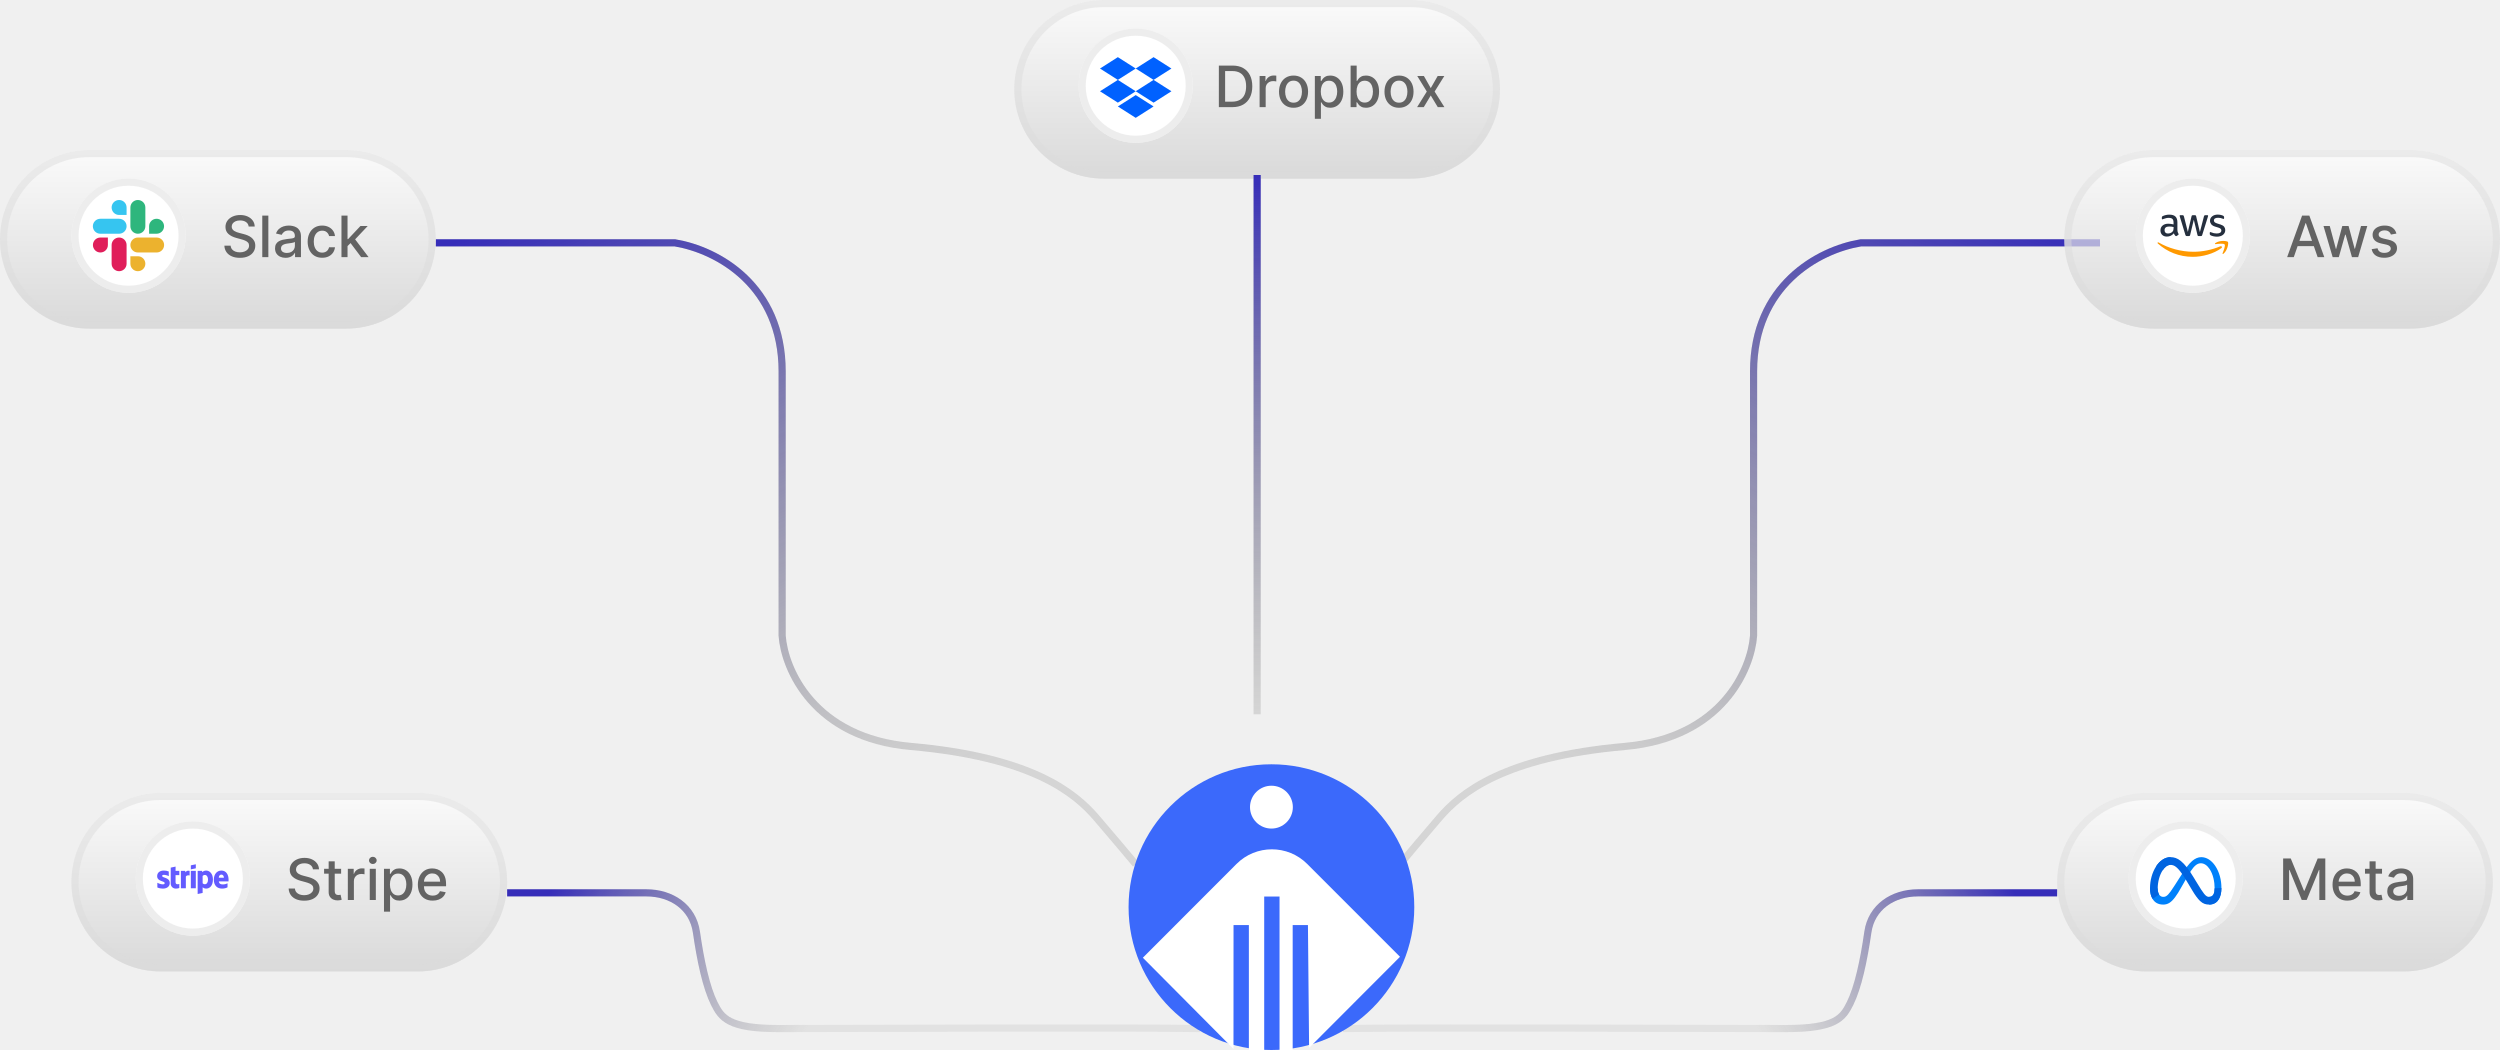
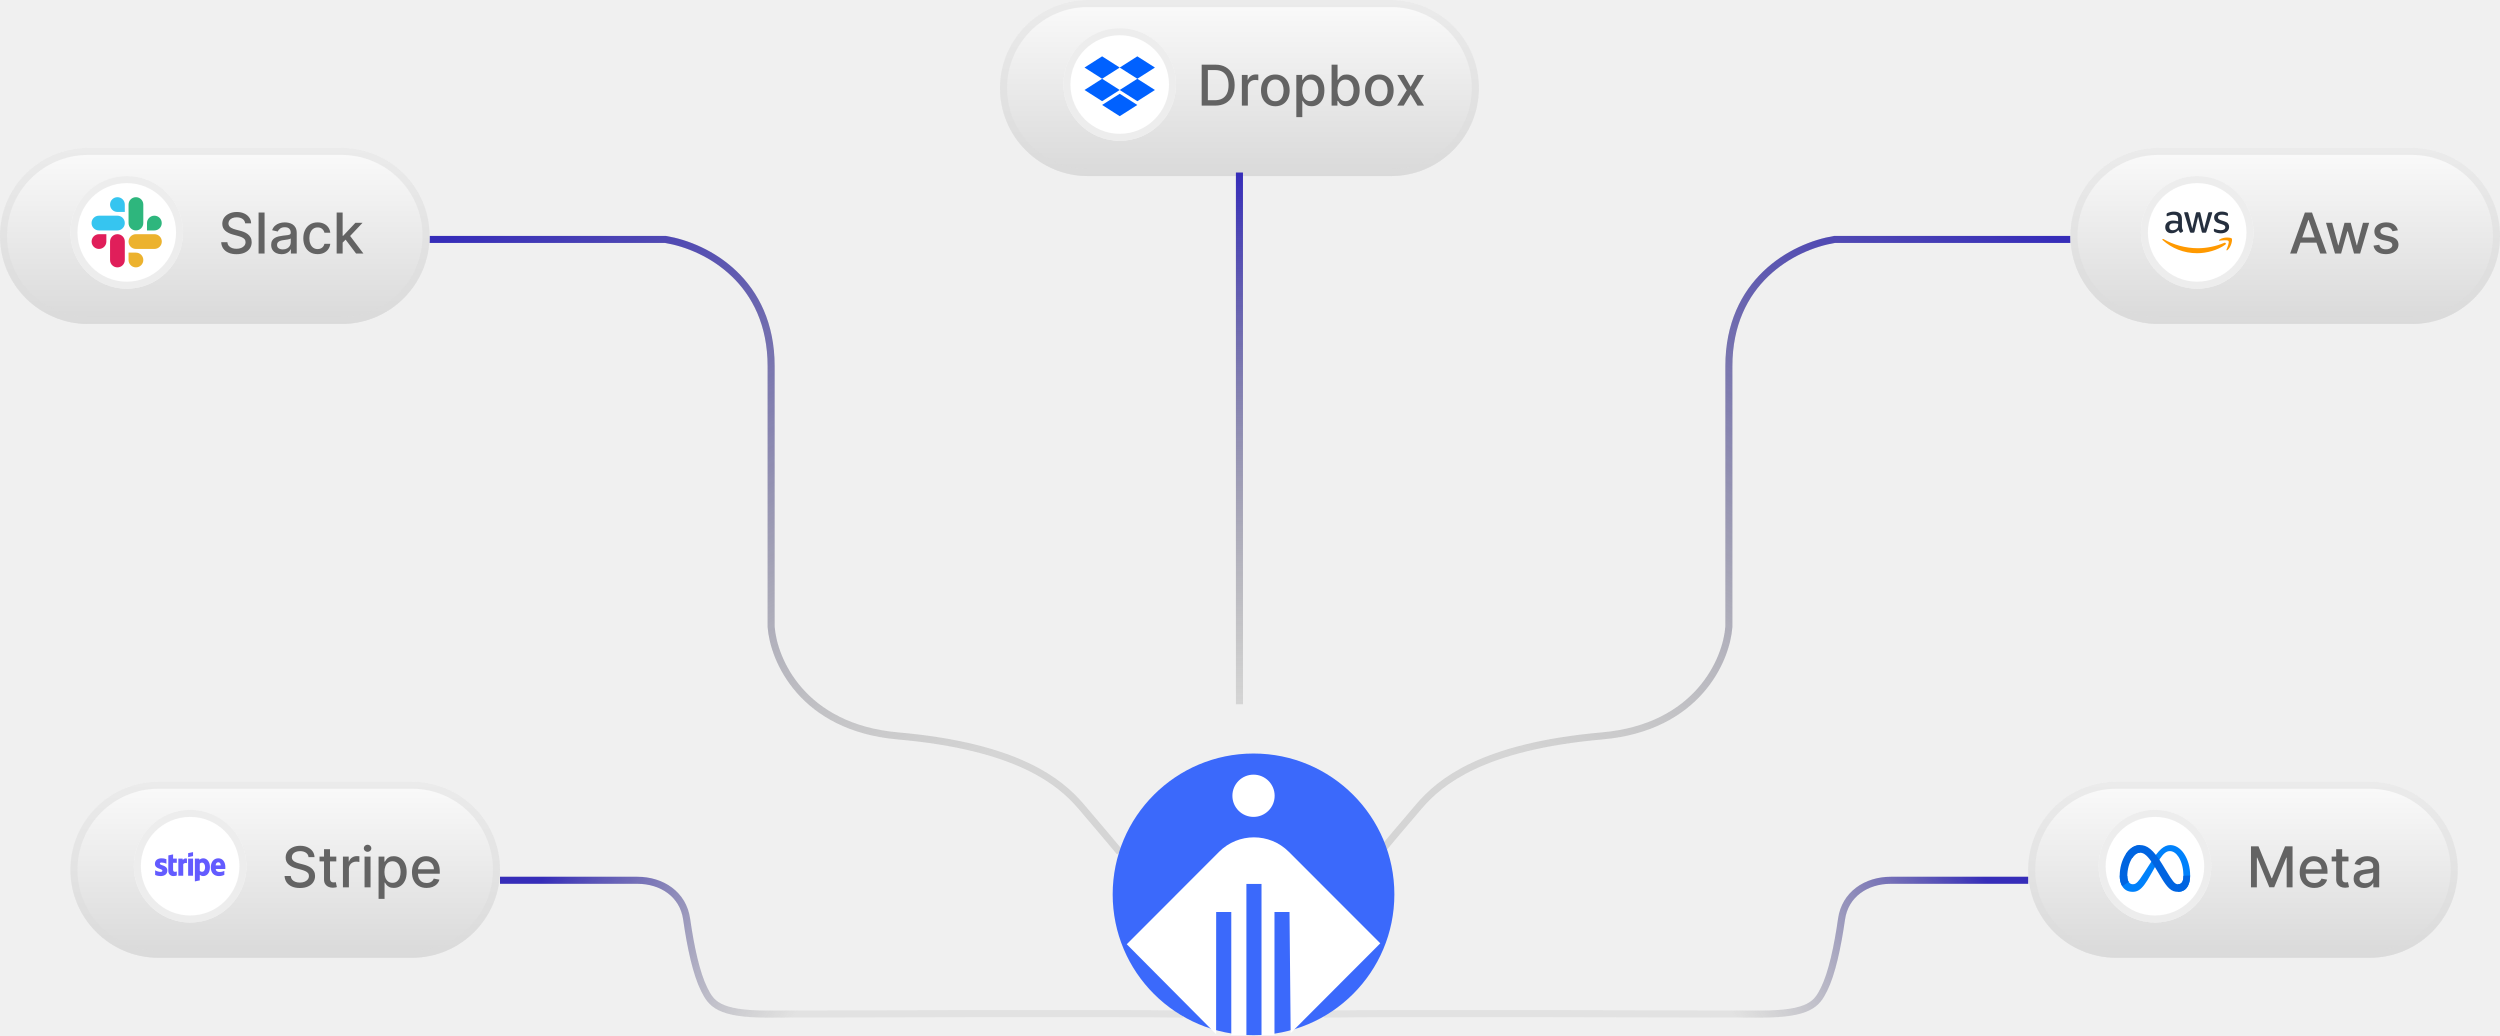
- <svg xmlns="http://www.w3.org/2000/svg" width="350" height="147" viewBox="0 0 350 147" fill="none">
+ <svg xmlns="http://www.w3.org/2000/svg" width="355" height="147" viewBox="0 0 355 147" fill="none">
  <path d="M61 34H94.5C100.5 35 109.5 40 109.5 52C109.5 61.2 109.5 80.5 109.5 89C109.833 93.667 113.9 103.3 127.5 104.5C144.5 106 150.5 111 153.5 114.5C155.9 117.3 158.167 120 159 121" stroke="#C9C9C9" stroke-opacity="0.7" />
  <path d="M61 34H94.5C100.5 35 109.5 40 109.5 52C109.5 61.2 109.5 80.5 109.5 89C109.833 93.667 113.9 103.3 127.5 104.5C144.5 106 150.5 111 153.5 114.5C155.9 117.3 158.167 120 159 121" stroke="url(#paint0_linear_1_158)" />
  <path d="M294 34H260.5C254.5 35 245.5 40 245.5 52C245.5 61.2 245.5 80.5 245.5 89C245.167 93.667 241.1 103.3 227.5 104.5C210.5 106 204.5 111 201.5 114.5C199.1 117.3 196.833 120 196 121" stroke="#C9C9C9" stroke-opacity="0.7" />
  <path d="M294 34H260.5C254.5 35 245.5 40 245.5 52C245.5 61.2 245.5 80.5 245.5 89C245.167 93.667 241.1 103.3 227.5 104.5C210.5 106 204.5 111 201.5 114.5C199.1 117.3 196.833 120 196 121" stroke="url(#paint1_linear_1_158)" />
  <rect y="21" width="61" height="25" rx="12.5" fill="url(#paint2_linear_1_158)" />
  <rect x="0.5" y="21.5" width="60" height="24" rx="12" stroke="#DCDCDC" stroke-opacity="0.5" />
  <circle cx="18" cy="33" r="8" fill="white" />
  <circle cx="18" cy="33" r="7.5" stroke="#DCDCDC" stroke-opacity="0.5" />
  <g clip-path="url(#clip0_1_158)">
    <path d="M15.103 34.302C15.103 34.881 14.635 35.349 14.056 35.349C13.476 35.349 13.008 34.881 13.008 34.302C13.008 33.722 13.476 33.254 14.056 33.254H15.103L15.103 34.302ZM15.627 34.302C15.627 33.722 16.095 33.254 16.675 33.254C17.254 33.254 17.722 33.722 17.722 34.302V36.921C17.722 37.5 17.254 37.968 16.675 37.968C16.095 37.968 15.627 37.5 15.627 36.921V34.302Z" fill="#E01E5A" />
    <path d="M16.675 30.095C16.095 30.095 15.627 29.627 15.627 29.048C15.627 28.468 16.095 28 16.675 28C17.254 28 17.722 28.468 17.722 29.048V30.095L16.675 30.095ZM16.675 30.627C17.254 30.627 17.722 31.095 17.722 31.675C17.722 32.254 17.254 32.722 16.675 32.722H14.048C13.468 32.722 13 32.254 13 31.675C13 31.095 13.468 30.627 14.048 30.627H16.675Z" fill="#36C5F0" />
    <path d="M20.873 31.675C20.873 31.095 21.341 30.627 21.921 30.627C22.5 30.627 22.968 31.095 22.968 31.675C22.968 32.254 22.5 32.722 21.921 32.722H20.873V31.675ZM20.349 31.675C20.349 32.254 19.881 32.722 19.302 32.722C18.722 32.722 18.254 32.254 18.254 31.675V29.048C18.254 28.468 18.722 28 19.302 28C19.881 28 20.349 28.468 20.349 29.048L20.349 31.675Z" fill="#2EB67D" />
    <path d="M19.302 35.873C19.881 35.873 20.349 36.341 20.349 36.921C20.349 37.5 19.881 37.968 19.302 37.968C18.722 37.968 18.254 37.5 18.254 36.921V35.873H19.302ZM19.302 35.349C18.722 35.349 18.254 34.881 18.254 34.302C18.254 33.722 18.722 33.254 19.302 33.254H21.929C22.508 33.254 22.976 33.722 22.976 34.302C22.976 34.881 22.508 35.349 21.929 35.349H19.302Z" fill="#ECB22E" />
  </g>
  <path d="M34.812 31.71C34.782 31.441 34.657 31.233 34.438 31.085C34.218 30.936 33.941 30.861 33.608 30.861C33.369 30.861 33.163 30.899 32.989 30.974C32.814 31.048 32.679 31.151 32.582 31.281C32.488 31.41 32.44 31.557 32.44 31.722C32.44 31.86 32.472 31.979 32.537 32.08C32.603 32.18 32.689 32.264 32.795 32.332C32.903 32.399 33.019 32.455 33.142 32.5C33.265 32.544 33.383 32.58 33.497 32.608L34.065 32.756C34.251 32.801 34.441 32.863 34.636 32.94C34.831 33.018 35.012 33.12 35.179 33.247C35.346 33.374 35.48 33.531 35.582 33.719C35.687 33.906 35.739 34.131 35.739 34.392C35.739 34.722 35.653 35.014 35.483 35.27C35.314 35.526 35.069 35.727 34.747 35.875C34.427 36.023 34.04 36.097 33.585 36.097C33.15 36.097 32.773 36.028 32.455 35.889C32.136 35.751 31.887 35.555 31.707 35.301C31.527 35.045 31.428 34.742 31.409 34.392H32.29C32.307 34.602 32.375 34.778 32.494 34.918C32.615 35.056 32.77 35.159 32.957 35.227C33.147 35.294 33.354 35.327 33.58 35.327C33.828 35.327 34.048 35.288 34.242 35.21C34.437 35.131 34.59 35.021 34.702 34.881C34.813 34.739 34.869 34.573 34.869 34.383C34.869 34.211 34.82 34.07 34.722 33.96C34.625 33.85 34.493 33.76 34.327 33.688C34.162 33.615 33.975 33.552 33.767 33.497L33.08 33.31C32.614 33.183 32.244 32.996 31.972 32.75C31.701 32.504 31.565 32.178 31.565 31.773C31.565 31.438 31.656 31.145 31.838 30.895C32.02 30.645 32.266 30.451 32.577 30.312C32.887 30.172 33.238 30.102 33.628 30.102C34.022 30.102 34.369 30.171 34.67 30.31C34.974 30.448 35.212 30.638 35.386 30.881C35.561 31.121 35.651 31.398 35.659 31.71H34.812ZM37.569 30.182V36H36.719V30.182H37.569ZM39.981 36.097C39.705 36.097 39.455 36.045 39.231 35.943C39.008 35.839 38.831 35.688 38.7 35.492C38.572 35.294 38.507 35.053 38.507 34.767C38.507 34.521 38.554 34.318 38.649 34.159C38.744 34 38.872 33.874 39.033 33.781C39.194 33.688 39.374 33.618 39.572 33.571C39.771 33.524 39.974 33.488 40.18 33.463C40.442 33.433 40.654 33.408 40.817 33.389C40.98 33.368 41.098 33.335 41.172 33.29C41.246 33.244 41.283 33.17 41.283 33.068V33.048C41.283 32.8 41.213 32.608 41.072 32.472C40.934 32.335 40.728 32.267 40.453 32.267C40.167 32.267 39.942 32.331 39.777 32.457C39.614 32.582 39.501 32.722 39.439 32.875L38.641 32.693C38.735 32.428 38.874 32.214 39.055 32.051C39.239 31.886 39.45 31.767 39.689 31.693C39.928 31.617 40.178 31.579 40.442 31.579C40.616 31.579 40.801 31.6 40.996 31.642C41.193 31.682 41.376 31.756 41.547 31.864C41.719 31.972 41.86 32.126 41.97 32.327C42.08 32.526 42.135 32.784 42.135 33.102V36H41.305V35.403H41.271C41.216 35.513 41.134 35.621 41.024 35.727C40.914 35.833 40.773 35.921 40.601 35.992C40.428 36.062 40.222 36.097 39.981 36.097ZM40.166 35.415C40.401 35.415 40.602 35.368 40.769 35.276C40.937 35.183 41.065 35.062 41.152 34.912C41.241 34.76 41.285 34.599 41.285 34.426V33.864C41.255 33.894 41.197 33.922 41.109 33.949C41.024 33.974 40.927 33.995 40.817 34.014C40.707 34.031 40.6 34.047 40.496 34.062C40.392 34.076 40.304 34.087 40.234 34.097C40.07 34.117 39.919 34.153 39.783 34.202C39.648 34.251 39.54 34.322 39.459 34.415C39.379 34.506 39.34 34.627 39.34 34.778C39.34 34.989 39.417 35.148 39.572 35.256C39.728 35.362 39.926 35.415 40.166 35.415ZM45.104 36.088C44.682 36.088 44.318 35.992 44.014 35.801C43.711 35.608 43.477 35.342 43.315 35.003C43.152 34.664 43.07 34.276 43.07 33.838C43.07 33.395 43.154 33.004 43.32 32.665C43.487 32.324 43.722 32.058 44.025 31.866C44.328 31.675 44.685 31.579 45.096 31.579C45.427 31.579 45.723 31.641 45.982 31.764C46.242 31.885 46.451 32.056 46.61 32.276C46.771 32.495 46.867 32.752 46.897 33.045H46.07C46.025 32.841 45.921 32.665 45.758 32.517C45.597 32.369 45.381 32.295 45.11 32.295C44.873 32.295 44.666 32.358 44.488 32.483C44.312 32.606 44.175 32.782 44.076 33.011C43.977 33.239 43.928 33.508 43.928 33.818C43.928 34.136 43.977 34.411 44.073 34.642C44.17 34.873 44.306 35.052 44.482 35.179C44.66 35.306 44.87 35.369 45.11 35.369C45.271 35.369 45.417 35.34 45.548 35.281C45.68 35.221 45.791 35.135 45.88 35.023C45.971 34.911 46.034 34.776 46.07 34.619H46.897C46.867 34.901 46.775 35.153 46.621 35.375C46.468 35.597 46.263 35.771 46.005 35.898C45.749 36.025 45.449 36.088 45.104 36.088ZM48.587 34.52L48.581 33.483H48.729L50.467 31.636H51.484L49.501 33.739H49.368L48.587 34.52ZM47.805 36V30.182H48.655V36H47.805ZM50.561 36L48.999 33.926L49.584 33.332L51.604 36H50.561Z" fill="#636363" />
  <rect x="10" y="111" width="61" height="25" rx="12.5" fill="url(#paint3_linear_1_158)" />
  <rect x="10.5" y="111.5" width="60" height="24" rx="12" stroke="#DCDCDC" stroke-opacity="0.5" />
  <circle cx="27" cy="123" r="8" fill="white" />
  <circle cx="27" cy="123" r="7.5" stroke="#DCDCDC" stroke-opacity="0.5" />
  <g clip-path="url(#clip1_1_158)">
    <path d="M32 123.15C32 122.439 31.655 121.878 30.997 121.878C30.336 121.878 29.936 122.439 29.936 123.144C29.936 123.981 30.408 124.403 31.086 124.403C31.417 124.403 31.667 124.328 31.855 124.222V123.667C31.667 123.761 31.45 123.819 31.175 123.819C30.905 123.819 30.667 123.725 30.636 123.397H31.994C31.994 123.361 32 123.217 32 123.15ZM30.628 122.886C30.628 122.572 30.82 122.442 30.994 122.442C31.164 122.442 31.345 122.572 31.345 122.886H30.628ZM28.864 121.878C28.592 121.878 28.417 122.006 28.32 122.094L28.283 121.922H27.672V125.161L28.367 125.014L28.369 124.228C28.47 124.3 28.617 124.403 28.861 124.403C29.358 124.403 29.811 124.003 29.811 123.122C29.808 122.317 29.35 121.878 28.864 121.878M28.697 123.792C28.533 123.792 28.436 123.733 28.369 123.661L28.367 122.631C28.439 122.55 28.539 122.494 28.697 122.494C28.95 122.494 29.125 122.778 29.125 123.142C29.125 123.514 28.953 123.792 28.697 123.792ZM26.717 121.714L27.414 121.564V121L26.717 121.147V121.714ZM26.717 121.925H27.414V124.356H26.717V121.925ZM25.97 122.131L25.925 121.925H25.325V124.356H26.02V122.708C26.183 122.494 26.461 122.533 26.547 122.564V121.925C26.458 121.892 26.133 121.831 25.97 122.131ZM24.581 121.322L23.903 121.467L23.9 123.692C23.9 124.103 24.208 124.406 24.619 124.406C24.847 124.406 25.014 124.364 25.105 124.314V123.75C25.017 123.786 24.578 123.914 24.578 123.503V122.517H25.105V121.925H24.578L24.581 121.322ZM22.703 122.631C22.703 122.522 22.792 122.481 22.939 122.481C23.15 122.481 23.417 122.544 23.628 122.658V122.006C23.397 121.914 23.169 121.878 22.939 121.878C22.375 121.878 22 122.172 22 122.664C22 123.431 23.055 123.308 23.055 123.639C23.055 123.767 22.945 123.808 22.789 123.808C22.558 123.808 22.264 123.714 22.03 123.586V124.247C22.289 124.358 22.55 124.406 22.789 124.406C23.367 124.406 23.764 124.119 23.764 123.622C23.761 122.794 22.703 122.942 22.703 122.631Z" fill="#635BFF" />
  </g>
  <path d="M43.812 121.71C43.782 121.441 43.657 121.233 43.438 121.085C43.218 120.936 42.941 120.861 42.608 120.861C42.369 120.861 42.163 120.899 41.989 120.974C41.814 121.048 41.679 121.151 41.582 121.281C41.488 121.41 41.44 121.557 41.44 121.722C41.44 121.86 41.472 121.979 41.537 122.08C41.603 122.18 41.689 122.264 41.795 122.332C41.903 122.399 42.019 122.455 42.142 122.5C42.265 122.544 42.383 122.58 42.497 122.608L43.065 122.756C43.251 122.801 43.441 122.863 43.636 122.94C43.831 123.018 44.012 123.12 44.179 123.247C44.346 123.374 44.48 123.531 44.582 123.719C44.687 123.906 44.739 124.131 44.739 124.392C44.739 124.722 44.653 125.014 44.483 125.27C44.314 125.526 44.069 125.727 43.747 125.875C43.427 126.023 43.04 126.097 42.585 126.097C42.15 126.097 41.773 126.027 41.455 125.889C41.136 125.751 40.887 125.555 40.707 125.301C40.528 125.045 40.428 124.742 40.409 124.392H41.29C41.307 124.602 41.375 124.777 41.494 124.918C41.615 125.056 41.77 125.159 41.957 125.227C42.147 125.294 42.354 125.327 42.58 125.327C42.828 125.327 43.048 125.288 43.242 125.21C43.437 125.131 43.59 125.021 43.702 124.881C43.813 124.739 43.869 124.573 43.869 124.384C43.869 124.211 43.82 124.07 43.722 123.96C43.625 123.85 43.493 123.759 43.327 123.688C43.162 123.616 42.975 123.552 42.767 123.497L42.08 123.31C41.614 123.183 41.244 122.996 40.972 122.75C40.701 122.504 40.565 122.178 40.565 121.773C40.565 121.437 40.656 121.145 40.838 120.895C41.02 120.645 41.266 120.451 41.577 120.312C41.887 120.172 42.238 120.102 42.628 120.102C43.022 120.102 43.369 120.171 43.67 120.31C43.974 120.448 44.212 120.638 44.386 120.881C44.561 121.121 44.651 121.398 44.659 121.71H43.812ZM47.756 121.636V122.318H45.373V121.636H47.756ZM46.012 120.591H46.861V124.719C46.861 124.884 46.886 125.008 46.935 125.091C46.985 125.172 47.048 125.228 47.126 125.259C47.205 125.287 47.291 125.301 47.384 125.301C47.452 125.301 47.512 125.296 47.563 125.287C47.614 125.277 47.654 125.27 47.682 125.264L47.836 125.966C47.787 125.985 47.717 126.004 47.626 126.023C47.535 126.044 47.421 126.055 47.285 126.057C47.061 126.061 46.853 126.021 46.66 125.938C46.467 125.854 46.31 125.725 46.191 125.551C46.072 125.377 46.012 125.158 46.012 124.895V120.591ZM48.696 126V121.636H49.517V122.33H49.562C49.642 122.095 49.782 121.91 49.983 121.776C50.186 121.639 50.415 121.571 50.67 121.571C50.724 121.571 50.786 121.573 50.858 121.577C50.932 121.58 50.99 121.585 51.031 121.591V122.403C50.997 122.394 50.937 122.384 50.849 122.372C50.762 122.359 50.675 122.352 50.588 122.352C50.387 122.352 50.208 122.395 50.051 122.48C49.896 122.563 49.773 122.68 49.682 122.83C49.591 122.977 49.545 123.146 49.545 123.335V126H48.696ZM51.766 126V121.636H52.616V126H51.766ZM52.195 120.963C52.048 120.963 51.921 120.914 51.815 120.815C51.711 120.715 51.658 120.596 51.658 120.457C51.658 120.317 51.711 120.198 51.815 120.099C51.921 119.999 52.048 119.949 52.195 119.949C52.343 119.949 52.469 119.999 52.573 120.099C52.679 120.198 52.732 120.317 52.732 120.457C52.732 120.596 52.679 120.715 52.573 120.815C52.469 120.914 52.343 120.963 52.195 120.963ZM53.758 127.636V121.636H54.588V122.344H54.659C54.708 122.253 54.779 122.148 54.872 122.028C54.965 121.909 55.094 121.805 55.258 121.716C55.423 121.625 55.641 121.58 55.912 121.58C56.264 121.58 56.579 121.669 56.855 121.847C57.132 122.025 57.349 122.281 57.506 122.616C57.665 122.952 57.744 123.355 57.744 123.827C57.744 124.298 57.666 124.703 57.508 125.04C57.351 125.375 57.135 125.634 56.861 125.815C56.586 125.995 56.273 126.085 55.92 126.085C55.655 126.085 55.438 126.041 55.27 125.952C55.103 125.863 54.972 125.759 54.878 125.639C54.783 125.52 54.71 125.414 54.659 125.321H54.608V127.636H53.758ZM54.591 123.818C54.591 124.125 54.635 124.394 54.724 124.625C54.813 124.856 54.942 125.037 55.111 125.168C55.279 125.296 55.486 125.361 55.73 125.361C55.984 125.361 56.196 125.294 56.367 125.159C56.537 125.023 56.666 124.838 56.753 124.605C56.842 124.372 56.886 124.11 56.886 123.818C56.886 123.53 56.843 123.272 56.756 123.043C56.67 122.813 56.542 122.633 56.369 122.5C56.199 122.367 55.986 122.301 55.73 122.301C55.484 122.301 55.276 122.365 55.105 122.491C54.937 122.618 54.809 122.795 54.722 123.023C54.635 123.25 54.591 123.515 54.591 123.818ZM60.577 126.088C60.147 126.088 59.776 125.996 59.466 125.812C59.157 125.627 58.919 125.366 58.75 125.031C58.583 124.694 58.5 124.299 58.5 123.847C58.5 123.4 58.583 123.006 58.75 122.665C58.919 122.324 59.153 122.058 59.455 121.866C59.758 121.675 60.112 121.58 60.517 121.58C60.763 121.58 61.002 121.62 61.233 121.702C61.464 121.783 61.671 121.911 61.855 122.085C62.039 122.259 62.184 122.486 62.29 122.764C62.396 123.041 62.449 123.377 62.449 123.773V124.074H58.98V123.438H61.617C61.617 123.214 61.571 123.016 61.48 122.844C61.389 122.67 61.261 122.532 61.097 122.432C60.934 122.331 60.742 122.281 60.523 122.281C60.284 122.281 60.076 122.34 59.898 122.457C59.722 122.573 59.585 122.724 59.489 122.912C59.394 123.098 59.347 123.299 59.347 123.517V124.014C59.347 124.306 59.398 124.554 59.5 124.759C59.604 124.963 59.749 125.119 59.935 125.227C60.12 125.333 60.337 125.386 60.585 125.386C60.746 125.386 60.893 125.364 61.026 125.318C61.158 125.271 61.273 125.201 61.369 125.108C61.466 125.015 61.54 124.901 61.591 124.764L62.395 124.909C62.331 125.146 62.215 125.353 62.048 125.531C61.883 125.707 61.676 125.845 61.426 125.943C61.178 126.04 60.895 126.088 60.577 126.088Z" fill="#636363" />
  <rect x="288" y="111" width="61" height="25" rx="12.5" fill="url(#paint4_linear_1_158)" />
  <rect x="288.5" y="111.5" width="60" height="24" rx="12" stroke="#DCDCDC" stroke-opacity="0.5" />
  <circle cx="306" cy="123" r="8" fill="white" />
  <circle cx="306" cy="123" r="7.5" stroke="#DCDCDC" stroke-opacity="0.5" />
  <g clip-path="url(#clip2_1_158)">
    <path d="M302.08 124.38C302.08 124.762 302.164 125.055 302.273 125.233C302.417 125.465 302.631 125.563 302.85 125.563C303.131 125.563 303.389 125.493 303.886 124.807C304.283 124.256 304.752 123.483 305.068 122.999L305.602 122.178C305.973 121.608 306.402 120.975 306.895 120.545C307.297 120.195 307.73 120 308.167 120C308.9 120 309.597 120.425 310.132 121.221C310.716 122.093 311 123.192 311 124.325C311 124.999 310.867 125.494 310.641 125.886C310.423 126.264 309.997 126.642 309.281 126.642V125.563C309.894 125.563 310.047 125 310.047 124.355C310.047 123.437 309.833 122.417 309.361 121.688C309.026 121.172 308.592 120.856 308.115 120.856C307.598 120.856 307.183 121.245 306.716 121.94C306.467 122.309 306.212 122.758 305.926 123.266L305.611 123.824C304.978 124.946 304.818 125.202 304.502 125.624C303.947 126.362 303.473 126.642 302.85 126.642C302.11 126.642 301.642 126.322 301.353 125.839C301.116 125.446 301 124.93 301 124.342L302.08 124.38Z" fill="#0081FB" />
    <path d="M301.852 121.297C302.347 120.534 303.061 120 303.881 120C304.356 120 304.828 120.141 305.32 120.543C305.859 120.983 306.434 121.707 307.151 122.901L307.408 123.329C308.028 124.363 308.381 124.895 308.588 125.145C308.853 125.467 309.039 125.563 309.281 125.563C309.894 125.563 310.047 125 310.047 124.355L311 124.325C311 124.999 310.867 125.494 310.641 125.886C310.423 126.264 309.997 126.642 309.281 126.642C308.836 126.642 308.442 126.545 308.005 126.134C307.67 125.818 307.278 125.257 306.977 124.753L306.08 123.255C305.63 122.503 305.217 121.943 304.978 121.689C304.721 121.416 304.391 121.086 303.864 121.086C303.437 121.086 303.075 121.385 302.771 121.843L301.852 121.297Z" fill="url(#paint5_linear_1_158)" />
    <path d="M303.864 121.086C303.437 121.086 303.075 121.385 302.771 121.843C302.343 122.491 302.08 123.455 302.08 124.38C302.08 124.762 302.164 125.055 302.273 125.233L301.353 125.839C301.116 125.446 301 124.93 301 124.342C301 123.272 301.294 122.158 301.852 121.297C302.347 120.534 303.061 120 303.881 120L303.864 121.086Z" fill="url(#paint6_linear_1_158)" />
  </g>
  <path d="M319.639 120.182H320.705L322.557 124.705H322.625L324.477 120.182H325.543V126H324.707V121.79H324.653L322.938 125.991H322.244L320.528 121.787H320.474V126H319.639V120.182ZM328.631 126.088C328.201 126.088 327.831 125.996 327.521 125.812C327.212 125.627 326.973 125.366 326.805 125.031C326.638 124.694 326.555 124.299 326.555 123.847C326.555 123.4 326.638 123.006 326.805 122.665C326.973 122.324 327.208 122.058 327.509 121.866C327.812 121.675 328.166 121.58 328.572 121.58C328.818 121.58 329.057 121.62 329.288 121.702C329.519 121.783 329.726 121.911 329.91 122.085C330.094 122.259 330.238 122.486 330.344 122.764C330.451 123.041 330.504 123.377 330.504 123.773V124.074H327.035V123.438H329.671C329.671 123.214 329.626 123.016 329.535 122.844C329.444 122.67 329.316 122.532 329.151 122.432C328.988 122.331 328.797 122.281 328.577 122.281C328.339 122.281 328.13 122.34 327.952 122.457C327.776 122.573 327.64 122.724 327.543 122.912C327.449 123.098 327.401 123.299 327.401 123.517V124.014C327.401 124.306 327.452 124.554 327.555 124.759C327.659 124.963 327.804 125.119 327.989 125.227C328.175 125.333 328.392 125.386 328.64 125.386C328.801 125.386 328.948 125.364 329.08 125.318C329.213 125.271 329.327 125.201 329.424 125.108C329.521 125.015 329.594 124.901 329.646 124.764L330.45 124.909C330.385 125.146 330.27 125.353 330.103 125.531C329.938 125.707 329.731 125.845 329.481 125.943C329.233 126.04 328.95 126.088 328.631 126.088ZM333.483 121.636V122.318H331.099V121.636H333.483ZM331.739 120.591H332.588V124.719C332.588 124.884 332.613 125.008 332.662 125.091C332.711 125.172 332.775 125.228 332.852 125.259C332.932 125.287 333.018 125.301 333.111 125.301C333.179 125.301 333.239 125.296 333.29 125.287C333.341 125.277 333.381 125.27 333.409 125.264L333.562 125.966C333.513 125.985 333.443 126.004 333.352 126.023C333.261 126.044 333.148 126.055 333.011 126.057C332.788 126.061 332.58 126.021 332.386 125.938C332.193 125.854 332.037 125.725 331.918 125.551C331.798 125.377 331.739 125.158 331.739 124.895V120.591ZM335.692 126.097C335.416 126.097 335.166 126.045 334.942 125.943C334.719 125.839 334.542 125.688 334.411 125.491C334.282 125.295 334.218 125.053 334.218 124.767C334.218 124.521 334.265 124.318 334.36 124.159C334.455 124 334.583 123.874 334.744 123.781C334.905 123.688 335.085 123.618 335.283 123.571C335.482 123.524 335.685 123.488 335.891 123.463C336.153 123.433 336.365 123.408 336.528 123.389C336.691 123.368 336.809 123.335 336.883 123.29C336.957 123.244 336.994 123.17 336.994 123.068V123.048C336.994 122.8 336.924 122.608 336.783 122.472C336.645 122.335 336.439 122.267 336.164 122.267C335.878 122.267 335.653 122.33 335.488 122.457C335.325 122.582 335.212 122.722 335.15 122.875L334.352 122.693C334.446 122.428 334.585 122.214 334.766 122.051C334.95 121.886 335.161 121.767 335.4 121.693C335.638 121.617 335.889 121.58 336.153 121.58C336.327 121.58 336.512 121.6 336.707 121.642C336.904 121.682 337.087 121.756 337.258 121.864C337.43 121.972 337.571 122.126 337.681 122.327C337.791 122.526 337.846 122.784 337.846 123.102V126H337.016V125.403H336.982C336.927 125.513 336.845 125.621 336.735 125.727C336.625 125.833 336.484 125.921 336.312 125.991C336.139 126.062 335.933 126.097 335.692 126.097ZM335.877 125.415C336.112 125.415 336.313 125.368 336.479 125.276C336.648 125.183 336.776 125.062 336.863 124.912C336.952 124.76 336.996 124.598 336.996 124.426V123.864C336.966 123.894 336.907 123.922 336.82 123.949C336.735 123.973 336.638 123.995 336.528 124.014C336.418 124.031 336.311 124.047 336.207 124.062C336.103 124.076 336.015 124.087 335.945 124.097C335.781 124.117 335.63 124.152 335.494 124.202C335.359 124.251 335.251 124.322 335.17 124.415C335.09 124.506 335.05 124.627 335.05 124.778C335.05 124.989 335.128 125.148 335.283 125.256C335.439 125.362 335.637 125.415 335.877 125.415Z" fill="#636363" />
  <rect x="142" width="68" height="25" rx="12.5" fill="url(#paint7_linear_1_158)" />
  <rect x="142.5" y="0.5" width="67" height="24" rx="12" stroke="#DCDCDC" stroke-opacity="0.5" />
  <circle cx="159" cy="12" r="8" fill="white" />
  <circle cx="159" cy="12" r="7.5" stroke="#DCDCDC" stroke-opacity="0.5" />
  <g clip-path="url(#clip3_1_158)">
    <path d="M156.5 8L154 9.593L156.5 11.185L159 9.593L156.5 8ZM161.5 8L159 9.593L161.5 11.185L164 9.593L161.5 8ZM154 12.778L156.5 14.371L159 12.778L156.5 11.185L154 12.778ZM161.5 11.185L159 12.778L161.5 14.371L164 12.778L161.5 11.185ZM156.5 14.905L159 16.498L161.5 14.905L159 13.312L156.5 14.905Z" fill="#0061FF" />
  </g>
  <path d="M172.523 15H170.639V9.182H172.582C173.152 9.182 173.642 9.298 174.051 9.531C174.46 9.762 174.774 10.095 174.991 10.528C175.211 10.96 175.321 11.478 175.321 12.082C175.321 12.688 175.21 13.209 174.989 13.645C174.769 14.081 174.451 14.416 174.034 14.651C173.617 14.883 173.114 15 172.523 15ZM171.517 14.233H172.474C172.918 14.233 173.286 14.15 173.58 13.983C173.873 13.814 174.093 13.571 174.239 13.253C174.384 12.933 174.457 12.543 174.457 12.082C174.457 11.626 174.384 11.239 174.239 10.921C174.095 10.602 173.88 10.361 173.594 10.196C173.308 10.031 172.953 9.949 172.528 9.949H171.517V14.233ZM176.344 15V10.636H177.165V11.329H177.211C177.29 11.095 177.431 10.91 177.631 10.776C177.834 10.639 178.063 10.571 178.319 10.571C178.372 10.571 178.434 10.573 178.506 10.577C178.58 10.581 178.638 10.585 178.68 10.591V11.403C178.646 11.394 178.585 11.383 178.498 11.372C178.411 11.359 178.324 11.352 178.237 11.352C178.036 11.352 177.857 11.395 177.7 11.48C177.544 11.563 177.421 11.68 177.33 11.829C177.239 11.977 177.194 12.146 177.194 12.335V15H176.344ZM181.097 15.088C180.688 15.088 180.33 14.994 180.026 14.807C179.721 14.619 179.484 14.357 179.315 14.02C179.147 13.683 179.062 13.289 179.062 12.838C179.062 12.385 179.147 11.99 179.315 11.651C179.484 11.312 179.721 11.048 180.026 10.861C180.33 10.673 180.688 10.579 181.097 10.579C181.506 10.579 181.863 10.673 182.168 10.861C182.473 11.048 182.709 11.312 182.878 11.651C183.046 11.99 183.131 12.385 183.131 12.838C183.131 13.289 183.046 13.683 182.878 14.02C182.709 14.357 182.473 14.619 182.168 14.807C181.863 14.994 181.506 15.088 181.097 15.088ZM181.099 14.375C181.365 14.375 181.584 14.305 181.759 14.165C181.933 14.025 182.062 13.838 182.145 13.605C182.23 13.372 182.273 13.116 182.273 12.835C182.273 12.557 182.23 12.301 182.145 12.068C182.062 11.833 181.933 11.645 181.759 11.503C181.584 11.361 181.365 11.29 181.099 11.29C180.832 11.29 180.611 11.361 180.435 11.503C180.26 11.645 180.131 11.833 180.045 12.068C179.962 12.301 179.92 12.557 179.92 12.835C179.92 13.116 179.962 13.372 180.045 13.605C180.131 13.838 180.26 14.025 180.435 14.165C180.611 14.305 180.832 14.375 181.099 14.375ZM184.079 16.636V10.636H184.908V11.344H184.979C185.029 11.253 185.1 11.148 185.192 11.028C185.285 10.909 185.414 10.805 185.579 10.716C185.744 10.625 185.961 10.579 186.232 10.579C186.585 10.579 186.899 10.669 187.175 10.847C187.452 11.025 187.669 11.281 187.826 11.617C187.985 11.952 188.065 12.355 188.065 12.827C188.065 13.298 187.986 13.703 187.829 14.04C187.672 14.375 187.456 14.633 187.181 14.815C186.906 14.995 186.593 15.085 186.241 15.085C185.976 15.085 185.759 15.041 185.59 14.952C185.424 14.863 185.293 14.758 185.198 14.639C185.103 14.52 185.031 14.414 184.979 14.321H184.928V16.636H184.079ZM184.911 12.818C184.911 13.125 184.956 13.394 185.045 13.625C185.134 13.856 185.263 14.037 185.431 14.168C185.6 14.296 185.806 14.361 186.05 14.361C186.304 14.361 186.516 14.294 186.687 14.159C186.857 14.023 186.986 13.838 187.073 13.605C187.162 13.372 187.207 13.11 187.207 12.818C187.207 12.53 187.163 12.272 187.076 12.043C186.991 11.813 186.862 11.633 186.69 11.5C186.519 11.367 186.306 11.301 186.05 11.301C185.804 11.301 185.596 11.365 185.425 11.492C185.257 11.618 185.129 11.796 185.042 12.023C184.955 12.25 184.911 12.515 184.911 12.818ZM189.085 15V9.182H189.934V11.344H189.985C190.034 11.253 190.105 11.148 190.198 11.028C190.291 10.909 190.42 10.805 190.585 10.716C190.749 10.625 190.967 10.579 191.238 10.579C191.59 10.579 191.905 10.669 192.181 10.847C192.458 11.025 192.674 11.281 192.832 11.617C192.991 11.952 193.07 12.355 193.07 12.827C193.07 13.298 192.992 13.703 192.835 14.04C192.677 14.375 192.461 14.633 192.187 14.815C191.912 14.995 191.599 15.085 191.246 15.085C190.981 15.085 190.764 15.041 190.596 14.952C190.429 14.863 190.299 14.758 190.204 14.639C190.109 14.52 190.036 14.414 189.985 14.321H189.914V15H189.085ZM189.917 12.818C189.917 13.125 189.961 13.394 190.05 13.625C190.139 13.856 190.268 14.037 190.437 14.168C190.605 14.296 190.812 14.361 191.056 14.361C191.31 14.361 191.522 14.294 191.692 14.159C191.863 14.023 191.992 13.838 192.079 13.605C192.168 13.372 192.212 13.11 192.212 12.818C192.212 12.53 192.169 12.272 192.082 12.043C191.996 11.813 191.868 11.633 191.695 11.5C191.525 11.367 191.312 11.301 191.056 11.301C190.81 11.301 190.602 11.365 190.431 11.492C190.263 11.618 190.135 11.796 190.048 12.023C189.96 12.25 189.917 12.515 189.917 12.818ZM195.862 15.088C195.453 15.088 195.096 14.994 194.791 14.807C194.486 14.619 194.25 14.357 194.081 14.02C193.912 13.683 193.828 13.289 193.828 12.838C193.828 12.385 193.912 11.99 194.081 11.651C194.25 11.312 194.486 11.048 194.791 10.861C195.096 10.673 195.453 10.579 195.862 10.579C196.271 10.579 196.628 10.673 196.933 10.861C197.238 11.048 197.475 11.312 197.643 11.651C197.812 11.99 197.896 12.385 197.896 12.838C197.896 13.289 197.812 13.683 197.643 14.02C197.475 14.357 197.238 14.619 196.933 14.807C196.628 14.994 196.271 15.088 195.862 15.088ZM195.865 14.375C196.13 14.375 196.35 14.305 196.524 14.165C196.698 14.025 196.827 13.838 196.911 13.605C196.996 13.372 197.038 13.116 197.038 12.835C197.038 12.557 196.996 12.301 196.911 12.068C196.827 11.833 196.698 11.645 196.524 11.503C196.35 11.361 196.13 11.29 195.865 11.29C195.598 11.29 195.376 11.361 195.2 11.503C195.026 11.645 194.896 11.833 194.811 12.068C194.728 12.301 194.686 12.557 194.686 12.835C194.686 13.116 194.728 13.372 194.811 13.605C194.896 13.838 195.026 14.025 195.2 14.165C195.376 14.305 195.598 14.375 195.865 14.375ZM199.343 10.636L200.306 12.335L201.278 10.636H202.207L200.846 12.818L202.218 15H201.289L200.306 13.369L199.326 15H198.394L199.752 12.818L198.411 10.636H199.343Z" fill="#636363" />
-   <rect x="289" y="21" width="61" height="25" rx="12.5" fill="url(#paint8_linear_1_158)" />
-   <rect x="289.5" y="21.5" width="60" height="24" rx="12" stroke="#DCDCDC" stroke-opacity="0.5" />
-   <circle cx="307" cy="33" r="8" fill="white" />
-   <circle cx="307" cy="33" r="7.5" stroke="#DCDCDC" stroke-opacity="0.5" />
-   <path d="M304.842 32.191C304.842 32.312 304.855 32.411 304.878 32.484C304.905 32.556 304.938 32.635 304.984 32.721C305 32.747 305.007 32.773 305.007 32.796C305.007 32.829 304.987 32.862 304.944 32.895L304.737 33.033C304.707 33.053 304.678 33.063 304.651 33.063C304.618 33.063 304.586 33.046 304.553 33.017C304.508 32.969 304.469 32.917 304.434 32.862C304.397 32.798 304.363 32.734 304.332 32.668C304.076 32.97 303.753 33.122 303.365 33.122C303.089 33.122 302.869 33.043 302.707 32.885C302.546 32.727 302.464 32.516 302.464 32.253C302.464 31.974 302.562 31.747 302.763 31.576C302.964 31.404 303.23 31.319 303.569 31.319C303.681 31.319 303.796 31.329 303.918 31.345C304.04 31.362 304.165 31.388 304.296 31.418V31.177C304.296 30.927 304.243 30.753 304.142 30.651C304.036 30.549 303.858 30.5 303.605 30.5C303.49 30.5 303.372 30.513 303.25 30.543C303.129 30.572 303.01 30.609 302.895 30.655C302.842 30.678 302.803 30.691 302.78 30.697C302.757 30.704 302.74 30.707 302.727 30.707C302.681 30.707 302.658 30.674 302.658 30.605V30.444C302.658 30.391 302.664 30.352 302.681 30.329C302.697 30.306 302.727 30.283 302.773 30.26C302.888 30.201 303.026 30.151 303.187 30.112C303.349 30.069 303.52 30.049 303.701 30.049C304.092 30.049 304.378 30.138 304.563 30.316C304.743 30.493 304.835 30.763 304.835 31.125V32.191H304.842ZM303.507 32.691C303.615 32.691 303.727 32.671 303.845 32.632C303.964 32.592 304.069 32.52 304.158 32.421C304.21 32.359 304.25 32.289 304.27 32.211C304.289 32.132 304.303 32.036 304.303 31.924V31.786C304.203 31.762 304.102 31.743 304 31.73C303.898 31.717 303.794 31.711 303.691 31.711C303.47 31.711 303.309 31.753 303.201 31.842C303.092 31.931 303.039 32.056 303.039 32.22C303.039 32.375 303.079 32.49 303.161 32.569C303.24 32.651 303.355 32.691 303.507 32.691ZM306.148 33.046C306.089 33.046 306.049 33.036 306.023 33.013C305.997 32.993 305.974 32.947 305.954 32.885L305.181 30.342C305.161 30.276 305.151 30.234 305.151 30.21C305.151 30.158 305.178 30.128 305.23 30.128H305.553C305.615 30.128 305.658 30.138 305.681 30.161C305.707 30.181 305.727 30.227 305.747 30.289L306.299 32.467L306.813 30.29C306.829 30.224 306.849 30.181 306.875 30.161C306.901 30.141 306.948 30.128 307.007 30.128H307.27C307.332 30.128 307.375 30.138 307.401 30.161C307.428 30.181 307.451 30.227 307.464 30.289L307.984 32.493L308.553 30.29C308.572 30.224 308.596 30.181 308.618 30.161C308.645 30.141 308.688 30.128 308.747 30.128H309.053C309.105 30.128 309.135 30.154 309.135 30.21C309.135 30.227 309.132 30.243 309.128 30.263C309.125 30.283 309.119 30.309 309.105 30.345L308.313 32.888C308.293 32.954 308.27 32.997 308.243 33.016C308.217 33.036 308.174 33.05 308.118 33.05H307.836C307.773 33.05 307.73 33.039 307.704 33.017C307.678 32.993 307.655 32.951 307.642 32.885L307.132 30.763L306.625 32.882C306.609 32.947 306.589 32.99 306.562 33.013C306.536 33.036 306.49 33.046 306.431 33.046H306.148ZM310.375 33.135C310.204 33.135 310.033 33.115 309.868 33.076C309.704 33.036 309.576 32.993 309.49 32.944C309.437 32.914 309.401 32.882 309.388 32.852C309.375 32.823 309.369 32.792 309.368 32.76V32.592C309.368 32.523 309.395 32.49 309.444 32.49C309.464 32.49 309.484 32.493 309.503 32.5C309.523 32.507 309.553 32.52 309.585 32.533C309.702 32.584 309.823 32.623 309.947 32.648C310.079 32.674 310.207 32.688 310.339 32.688C310.546 32.688 310.707 32.651 310.819 32.579C310.931 32.507 310.99 32.401 310.99 32.266C310.99 32.174 310.961 32.099 310.901 32.036C310.842 31.974 310.73 31.918 310.569 31.865L310.092 31.717C309.852 31.641 309.674 31.53 309.566 31.382C309.457 31.237 309.401 31.076 309.401 30.905C309.401 30.766 309.431 30.645 309.49 30.539C309.549 30.433 309.63 30.341 309.727 30.27C309.826 30.194 309.938 30.138 310.069 30.099C310.201 30.059 310.339 30.043 310.484 30.043C310.556 30.043 310.632 30.046 310.704 30.056C310.78 30.066 310.849 30.079 310.918 30.092C310.983 30.108 311.046 30.125 311.105 30.145C311.164 30.165 311.211 30.184 311.244 30.204C311.29 30.23 311.323 30.256 311.342 30.286C311.362 30.312 311.372 30.349 311.372 30.395V30.549C311.372 30.618 311.345 30.655 311.296 30.655C311.27 30.655 311.227 30.641 311.171 30.615C310.984 30.53 310.773 30.487 310.539 30.487C310.352 30.487 310.204 30.517 310.102 30.579C310 30.641 309.947 30.737 309.947 30.872C309.947 30.964 309.98 31.043 310.046 31.105C310.112 31.168 310.234 31.23 310.408 31.286L310.875 31.434C311.112 31.51 311.283 31.615 311.385 31.75C311.487 31.885 311.536 32.04 311.536 32.211C311.536 32.352 311.507 32.48 311.451 32.592C311.392 32.704 311.312 32.803 311.211 32.882C311.109 32.964 310.987 33.023 310.846 33.066C310.698 33.112 310.543 33.135 310.375 33.135Z" fill="#252F3E" />
-   <path d="M311.219 33.73C310.873 33.735 310.464 33.812 310.155 34.03C310.059 34.099 310.076 34.191 310.181 34.178C310.533 34.135 311.309 34.043 311.447 34.22C311.586 34.395 311.293 35.128 311.161 35.454C311.122 35.552 311.207 35.592 311.296 35.517C311.875 35.03 312.026 34.013 311.908 33.865C311.849 33.793 311.565 33.725 311.219 33.73ZM302.127 33.926C302.055 33.935 302.022 34.023 302.099 34.092C303.388 35.256 305.096 35.957 306.99 35.957C308.342 35.957 309.915 35.533 310.997 34.734C311.174 34.602 311.02 34.401 310.839 34.483C309.625 34.997 308.306 35.247 307.105 35.247C305.326 35.247 303.605 34.757 302.211 33.947C302.18 33.929 302.152 33.923 302.128 33.926H302.127Z" fill="#FF9900" />
-   <path d="M321.131 36H320.199L322.293 30.182H323.307L325.401 36H324.469L322.824 31.239H322.778L321.131 36ZM321.287 33.722H324.31V34.46H321.287V33.722ZM326.572 36L325.288 31.636H326.165L327.021 34.841H327.063L327.921 31.636H328.799L329.651 34.827H329.694L330.543 31.636H331.421L330.14 36H329.273L328.387 32.849H328.322L327.435 36H326.572ZM335.497 32.702L334.727 32.838C334.695 32.74 334.644 32.646 334.574 32.557C334.506 32.468 334.413 32.395 334.295 32.338C334.178 32.281 334.031 32.253 333.855 32.253C333.615 32.253 333.414 32.307 333.253 32.415C333.092 32.521 333.011 32.658 333.011 32.827C333.011 32.972 333.065 33.09 333.173 33.179C333.281 33.268 333.455 33.341 333.696 33.398L334.389 33.557C334.791 33.65 335.09 33.793 335.287 33.986C335.484 34.179 335.582 34.43 335.582 34.739C335.582 35 335.507 35.233 335.355 35.438C335.205 35.64 334.996 35.799 334.727 35.915C334.46 36.03 334.151 36.088 333.798 36.088C333.31 36.088 332.911 35.984 332.602 35.776C332.294 35.565 332.104 35.267 332.034 34.881L332.855 34.756C332.906 34.97 333.011 35.132 333.17 35.242C333.33 35.349 333.537 35.403 333.793 35.403C334.071 35.403 334.294 35.346 334.46 35.23C334.627 35.113 334.71 34.97 334.71 34.801C334.71 34.665 334.659 34.55 334.557 34.457C334.456 34.365 334.302 34.294 334.094 34.247L333.355 34.085C332.948 33.992 332.647 33.845 332.452 33.642C332.259 33.439 332.162 33.183 332.162 32.872C332.162 32.615 332.234 32.389 332.378 32.196C332.522 32.003 332.721 31.852 332.974 31.744C333.228 31.634 333.519 31.579 333.847 31.579C334.318 31.579 334.689 31.682 334.96 31.886C335.231 32.089 335.41 32.361 335.497 32.702Z" fill="#636363" />
+   <rect x="294" y="21" width="61" height="25" rx="12.5" fill="url(#paint8_linear_1_158)" />
+   <rect x="294.5" y="21.5" width="60" height="24" rx="12" stroke="#DCDCDC" stroke-opacity="0.5" />
+   <circle cx="312" cy="33" r="8" fill="white" />
+   <circle cx="312" cy="33" r="7.5" stroke="#DCDCDC" stroke-opacity="0.5" />
+   <path d="M309.842 32.191C309.842 32.312 309.855 32.411 309.878 32.484C309.905 32.556 309.938 32.635 309.984 32.721C310 32.747 310.007 32.773 310.007 32.796C310.007 32.829 309.987 32.862 309.944 32.895L309.737 33.033C309.707 33.053 309.678 33.063 309.651 33.063C309.618 33.063 309.586 33.046 309.553 33.017C309.508 32.969 309.469 32.917 309.434 32.862C309.397 32.798 309.363 32.734 309.332 32.668C309.076 32.97 308.753 33.122 308.365 33.122C308.089 33.122 307.869 33.043 307.707 32.885C307.546 32.727 307.464 32.516 307.464 32.253C307.464 31.974 307.562 31.747 307.763 31.576C307.964 31.404 308.23 31.319 308.569 31.319C308.681 31.319 308.796 31.329 308.918 31.345C309.04 31.362 309.165 31.388 309.296 31.418V31.177C309.296 30.927 309.243 30.753 309.142 30.651C309.036 30.549 308.858 30.5 308.605 30.5C308.49 30.5 308.372 30.513 308.25 30.543C308.129 30.572 308.01 30.609 307.895 30.655C307.842 30.678 307.803 30.691 307.78 30.697C307.757 30.704 307.74 30.707 307.727 30.707C307.681 30.707 307.658 30.674 307.658 30.605V30.444C307.658 30.391 307.664 30.352 307.681 30.329C307.697 30.306 307.727 30.283 307.773 30.26C307.888 30.201 308.026 30.151 308.187 30.112C308.349 30.069 308.52 30.049 308.701 30.049C309.092 30.049 309.378 30.138 309.563 30.316C309.743 30.493 309.835 30.763 309.835 31.125V32.191H309.842ZM308.507 32.691C308.615 32.691 308.727 32.671 308.845 32.632C308.964 32.592 309.069 32.52 309.158 32.421C309.21 32.359 309.25 32.289 309.27 32.211C309.289 32.132 309.303 32.036 309.303 31.924V31.786C309.203 31.762 309.102 31.743 309 31.73C308.898 31.717 308.794 31.711 308.691 31.711C308.47 31.711 308.309 31.753 308.201 31.842C308.092 31.931 308.039 32.056 308.039 32.22C308.039 32.375 308.079 32.49 308.161 32.569C308.24 32.651 308.355 32.691 308.507 32.691ZM311.148 33.046C311.089 33.046 311.049 33.036 311.023 33.013C310.997 32.993 310.974 32.947 310.954 32.885L310.181 30.342C310.161 30.276 310.151 30.234 310.151 30.21C310.151 30.158 310.178 30.128 310.23 30.128H310.553C310.615 30.128 310.658 30.138 310.681 30.161C310.707 30.181 310.727 30.227 310.747 30.289L311.299 32.467L311.813 30.29C311.829 30.224 311.849 30.181 311.875 30.161C311.901 30.141 311.948 30.128 312.007 30.128H312.27C312.332 30.128 312.375 30.138 312.401 30.161C312.428 30.181 312.451 30.227 312.464 30.289L312.984 32.493L313.553 30.29C313.572 30.224 313.596 30.181 313.618 30.161C313.645 30.141 313.688 30.128 313.747 30.128H314.053C314.105 30.128 314.135 30.154 314.135 30.21C314.135 30.227 314.132 30.243 314.128 30.263C314.125 30.283 314.119 30.309 314.105 30.345L313.313 32.888C313.293 32.954 313.27 32.997 313.243 33.016C313.217 33.036 313.174 33.05 313.118 33.05H312.836C312.773 33.05 312.73 33.039 312.704 33.017C312.678 32.993 312.655 32.951 312.642 32.885L312.132 30.763L311.625 32.882C311.609 32.947 311.589 32.99 311.562 33.013C311.536 33.036 311.49 33.046 311.431 33.046H311.148ZM315.375 33.135C315.204 33.135 315.033 33.115 314.868 33.076C314.704 33.036 314.576 32.993 314.49 32.944C314.437 32.914 314.401 32.882 314.388 32.852C314.375 32.823 314.369 32.792 314.368 32.76V32.592C314.368 32.523 314.395 32.49 314.444 32.49C314.464 32.49 314.484 32.493 314.503 32.5C314.523 32.507 314.553 32.52 314.585 32.533C314.702 32.584 314.823 32.623 314.947 32.648C315.079 32.674 315.207 32.688 315.339 32.688C315.546 32.688 315.707 32.651 315.819 32.579C315.931 32.507 315.99 32.401 315.99 32.266C315.99 32.174 315.961 32.099 315.901 32.036C315.842 31.974 315.73 31.918 315.569 31.865L315.092 31.717C314.852 31.641 314.674 31.53 314.566 31.382C314.457 31.237 314.401 31.076 314.401 30.905C314.401 30.766 314.431 30.645 314.49 30.539C314.549 30.433 314.63 30.341 314.727 30.27C314.826 30.194 314.938 30.138 315.069 30.099C315.201 30.059 315.339 30.043 315.484 30.043C315.556 30.043 315.632 30.046 315.704 30.056C315.78 30.066 315.849 30.079 315.918 30.092C315.983 30.108 316.046 30.125 316.105 30.145C316.164 30.165 316.211 30.184 316.244 30.204C316.29 30.23 316.323 30.256 316.342 30.286C316.362 30.312 316.372 30.349 316.372 30.395V30.549C316.372 30.618 316.345 30.655 316.296 30.655C316.27 30.655 316.227 30.641 316.171 30.615C315.984 30.53 315.773 30.487 315.539 30.487C315.352 30.487 315.204 30.517 315.102 30.579C315 30.641 314.947 30.737 314.947 30.872C314.947 30.964 314.98 31.043 315.046 31.105C315.112 31.168 315.234 31.23 315.408 31.286L315.875 31.434C316.112 31.51 316.283 31.615 316.385 31.75C316.487 31.885 316.536 32.04 316.536 32.211C316.536 32.352 316.507 32.48 316.451 32.592C316.392 32.704 316.312 32.803 316.211 32.882C316.109 32.964 315.987 33.023 315.846 33.066C315.698 33.112 315.543 33.135 315.375 33.135Z" fill="#252F3E" />
+   <path d="M316.219 33.73C315.873 33.735 315.464 33.812 315.155 34.03C315.059 34.099 315.076 34.191 315.181 34.178C315.533 34.135 316.309 34.043 316.447 34.22C316.586 34.395 316.293 35.128 316.161 35.454C316.122 35.552 316.207 35.592 316.296 35.517C316.875 35.03 317.026 34.013 316.908 33.865C316.849 33.793 316.565 33.725 316.219 33.73ZM307.127 33.926C307.055 33.935 307.022 34.023 307.099 34.092C308.388 35.256 310.096 35.957 311.99 35.957C313.342 35.957 314.915 35.533 315.997 34.734C316.174 34.602 316.02 34.401 315.839 34.483C314.625 34.997 313.306 35.247 312.105 35.247C310.326 35.247 308.605 34.757 307.211 33.947C307.18 33.929 307.152 33.923 307.128 33.926H307.127Z" fill="#FF9900" />
+   <path d="M326.131 36H325.199L327.293 30.182H328.307L330.401 36H329.469L327.824 31.239H327.778L326.131 36ZM326.287 33.722H329.31V34.46H326.287V33.722ZM331.572 36L330.288 31.636H331.165L332.021 34.841H332.063L332.921 31.636H333.799L334.651 34.827H334.694L335.543 31.636H336.421L335.14 36H334.273L333.387 32.849H333.322L332.435 36H331.572ZM340.497 32.702L339.727 32.838C339.695 32.74 339.644 32.646 339.574 32.557C339.506 32.468 339.413 32.395 339.295 32.338C339.178 32.281 339.031 32.253 338.855 32.253C338.615 32.253 338.414 32.307 338.253 32.415C338.092 32.521 338.011 32.658 338.011 32.827C338.011 32.972 338.065 33.09 338.173 33.179C338.281 33.268 338.455 33.341 338.696 33.398L339.389 33.557C339.791 33.65 340.09 33.793 340.287 33.986C340.484 34.179 340.582 34.43 340.582 34.739C340.582 35 340.507 35.233 340.355 35.438C340.205 35.64 339.996 35.799 339.727 35.915C339.46 36.03 339.151 36.088 338.798 36.088C338.31 36.088 337.911 35.984 337.602 35.776C337.294 35.565 337.104 35.267 337.034 34.881L337.855 34.756C337.906 34.97 338.011 35.132 338.17 35.242C338.33 35.349 338.537 35.403 338.793 35.403C339.071 35.403 339.294 35.346 339.46 35.23C339.627 35.113 339.71 34.97 339.71 34.801C339.71 34.665 339.659 34.55 339.557 34.457C339.456 34.365 339.302 34.294 339.094 34.247L338.355 34.085C337.948 33.992 337.647 33.845 337.452 33.642C337.259 33.439 337.162 33.183 337.162 32.872C337.162 32.615 337.234 32.389 337.378 32.196C337.522 32.003 337.721 31.852 337.974 31.744C338.228 31.634 338.519 31.579 338.847 31.579C339.318 31.579 339.689 31.682 339.96 31.886C340.231 32.089 340.41 32.361 340.497 32.702Z" fill="#636363" />
  <path d="M71 125H90.5C94 125 97 127 97.5 130.5C98.07 134.491 98.882 138.264 100 140.5C101 142.5 101.982 144 109 144C114.5 144 159.667 143.833 168 144" stroke="#DCDCDC" stroke-opacity="0.7" />
  <path d="M71 125H90.5C94 125 97 127 97.5 130.5C98.07 134.491 98.882 138.264 100 140.5C101 142.5 101.982 144 109 144C114.5 144 132.667 143.833 141 144" stroke="url(#paint9_linear_1_158)" />
  <path d="M288 125H268.5C265 125 262 127 261.5 130.5C260.93 134.491 260.118 138.264 259 140.5C258 142.5 257.018 144 250 144C244.5 144 196.333 143.833 188 144" stroke="#DCDCDC" stroke-opacity="0.7" />
  <path d="M288 125H268.5C265 125 262 127 261.5 130.5C260.93 134.491 260.118 138.264 259 140.5C258 142.5 257.018 144 250 144C244.5 144 226.333 143.833 218 144" stroke="url(#paint10_linear_1_158)" />
  <path d="M176 100V24.5" stroke="#C9C9C9" stroke-opacity="0.7" />
  <path d="M176 100V24.5" stroke="url(#paint11_linear_1_158)" />
  <circle cx="178" cy="127" r="20" fill="#3B69FB" />
  <path d="M174.842 138.252V129.505H173.768H172.695L172.691 138.176L172.687 146.847L166.343 140.464L160 134.082L169.029 125.041L173.107 120.958C175.84 118.22 180.276 118.219 183.011 120.955L187.029 124.975L196 133.951L189.637 140.325L183.275 146.699L183.193 138.102L183.112 129.505H182.043H180.975V138.252V147H180.055H179.135V136.257V125.515H178.061H176.988V136.257V147H175.915H174.842V138.252Z" fill="white" />
  <circle cx="178" cy="113" r="3" fill="white" />
  <defs>
    <linearGradient id="paint0_linear_1_158" x1="69" y1="31.5" x2="110" y2="121" gradientUnits="userSpaceOnUse">
      <stop stop-color="#362DB9" />
      <stop offset="1" stop-color="#636363" stop-opacity="0" />
    </linearGradient>
    <linearGradient id="paint1_linear_1_158" x1="286" y1="31.5" x2="245" y2="121" gradientUnits="userSpaceOnUse">
      <stop stop-color="#362DB9" />
      <stop offset="1" stop-color="#636363" stop-opacity="0" />
    </linearGradient>
    <linearGradient id="paint2_linear_1_158" x1="28" y1="21" x2="28" y2="74.5" gradientUnits="userSpaceOnUse">
      <stop stop-color="white" stop-opacity="0.7" />
      <stop offset="1" stop-color="#999999" stop-opacity="0.7" />
    </linearGradient>
    <linearGradient id="paint3_linear_1_158" x1="38" y1="111" x2="38" y2="164.5" gradientUnits="userSpaceOnUse">
      <stop stop-color="white" stop-opacity="0.7" />
      <stop offset="1" stop-color="#999999" stop-opacity="0.7" />
    </linearGradient>
    <linearGradient id="paint4_linear_1_158" x1="316" y1="111" x2="316" y2="164.5" gradientUnits="userSpaceOnUse">
      <stop stop-color="white" stop-opacity="0.7" />
      <stop offset="1" stop-color="#999999" stop-opacity="0.7" />
    </linearGradient>
    <linearGradient id="paint5_linear_1_158" x1="428.812" y1="491.52" x2="1116.54" y2="526.255" gradientUnits="userSpaceOnUse">
      <stop stop-color="#0064E1" />
      <stop offset="0.4" stop-color="#0064E1" />
      <stop offset="0.83" stop-color="#0073EE" />
      <stop offset="1" stop-color="#0082FB" />
    </linearGradient>
    <linearGradient id="paint6_linear_1_158" x1="457.489" y1="603.376" x2="457.489" y2="349.519" gradientUnits="userSpaceOnUse">
      <stop stop-color="#0082FB" />
      <stop offset="1" stop-color="#0064E0" />
    </linearGradient>
    <linearGradient id="paint7_linear_1_158" x1="173.213" y1="0" x2="173.213" y2="53.5" gradientUnits="userSpaceOnUse">
      <stop stop-color="white" stop-opacity="0.7" />
      <stop offset="1" stop-color="#999999" stop-opacity="0.7" />
    </linearGradient>
-     <linearGradient id="paint8_linear_1_158" x1="317" y1="21" x2="317" y2="74.5" gradientUnits="userSpaceOnUse">
+     <linearGradient id="paint8_linear_1_158" x1="322" y1="21" x2="322" y2="74.5" gradientUnits="userSpaceOnUse">
      <stop stop-color="white" stop-opacity="0.7" />
      <stop offset="1" stop-color="#999999" stop-opacity="0.7" />
    </linearGradient>
    <linearGradient id="paint9_linear_1_158" x1="71" y1="134.5" x2="105.5" y2="156" gradientUnits="userSpaceOnUse">
      <stop stop-color="#362DB9" />
      <stop offset="1" stop-color="#767676" stop-opacity="0" />
    </linearGradient>
    <linearGradient id="paint10_linear_1_158" x1="288" y1="134.5" x2="253.5" y2="156" gradientUnits="userSpaceOnUse">
      <stop stop-color="#362DB9" />
      <stop offset="1" stop-color="#767676" stop-opacity="0" />
    </linearGradient>
    <linearGradient id="paint11_linear_1_158" x1="176.5" y1="24.5" x2="176.5" y2="100" gradientUnits="userSpaceOnUse">
      <stop stop-color="#362DB9" />
      <stop offset="1" stop-color="#666666" stop-opacity="0" />
    </linearGradient>
    <clipPath id="clip0_1_158">
      <rect width="10" height="10" fill="white" transform="translate(13 28)" />
    </clipPath>
    <clipPath id="clip1_1_158">
      <rect width="10" height="4.18" fill="white" transform="translate(22 121)" />
    </clipPath>
    <clipPath id="clip2_1_158">
      <rect width="10" height="6.68" fill="white" transform="translate(301 120)" />
    </clipPath>
    <clipPath id="clip3_1_158">
      <rect width="10" height="8.516" fill="white" transform="translate(154 8)" />
    </clipPath>
  </defs>
</svg>
